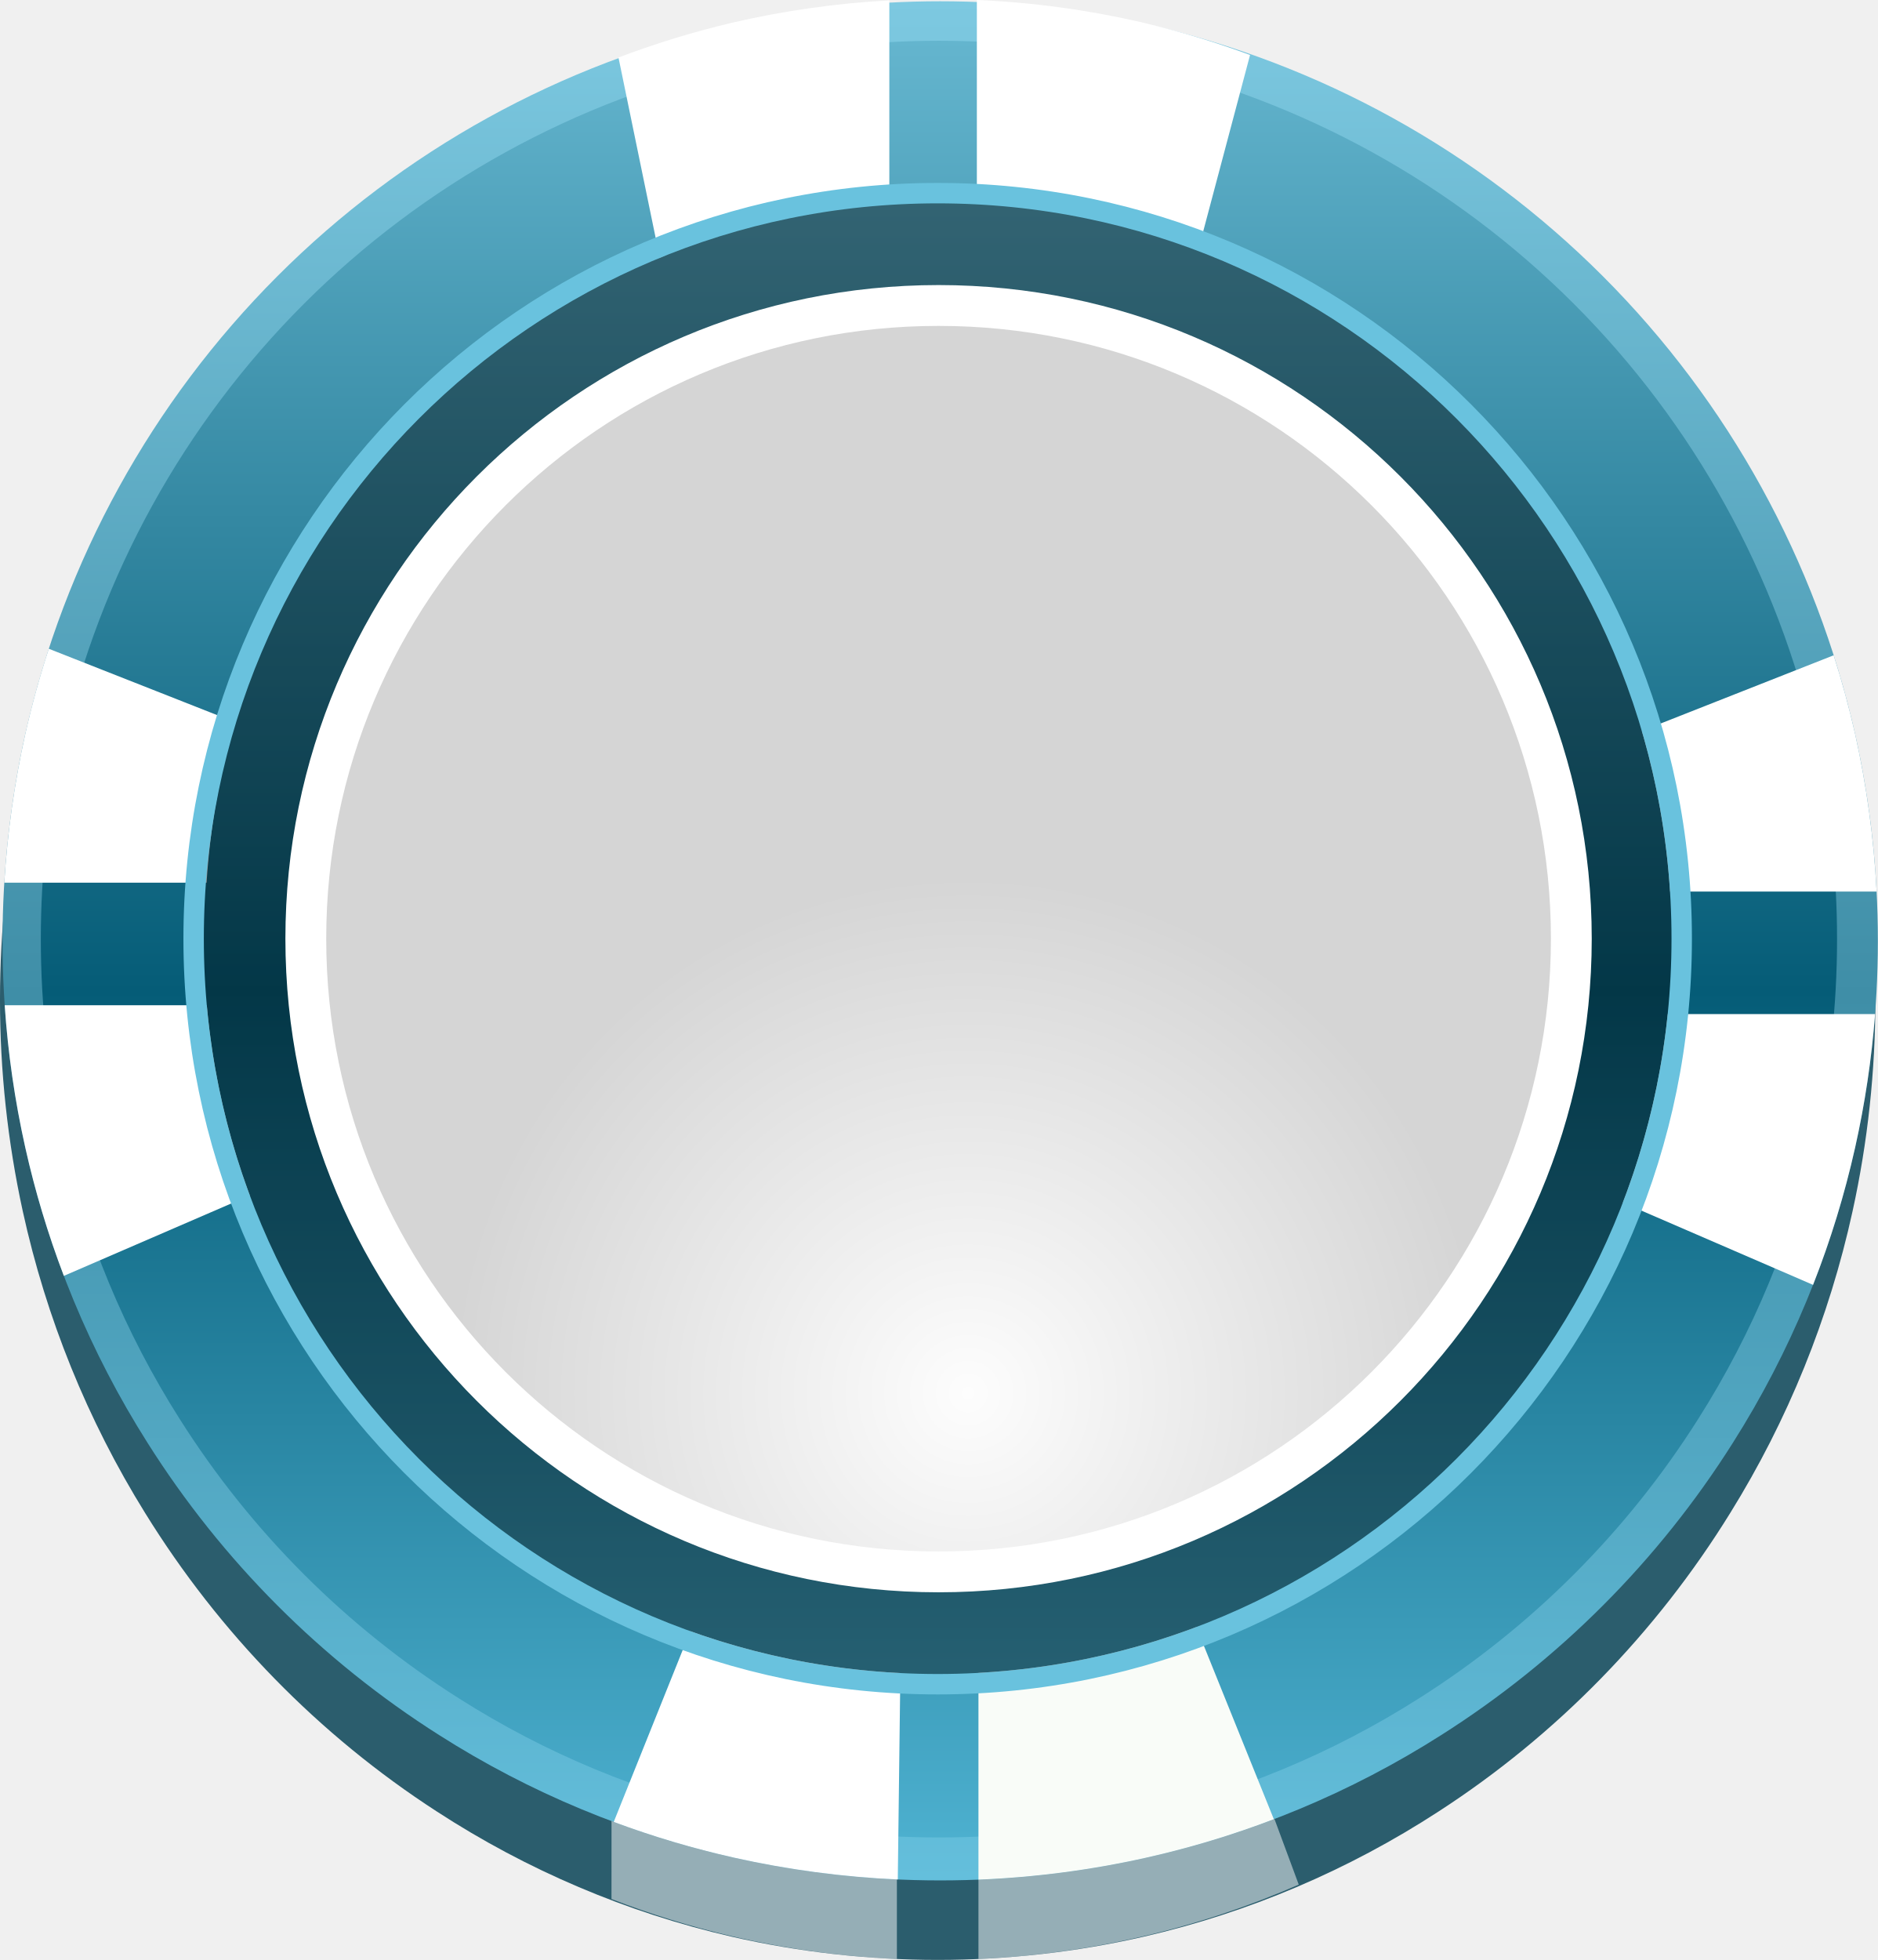
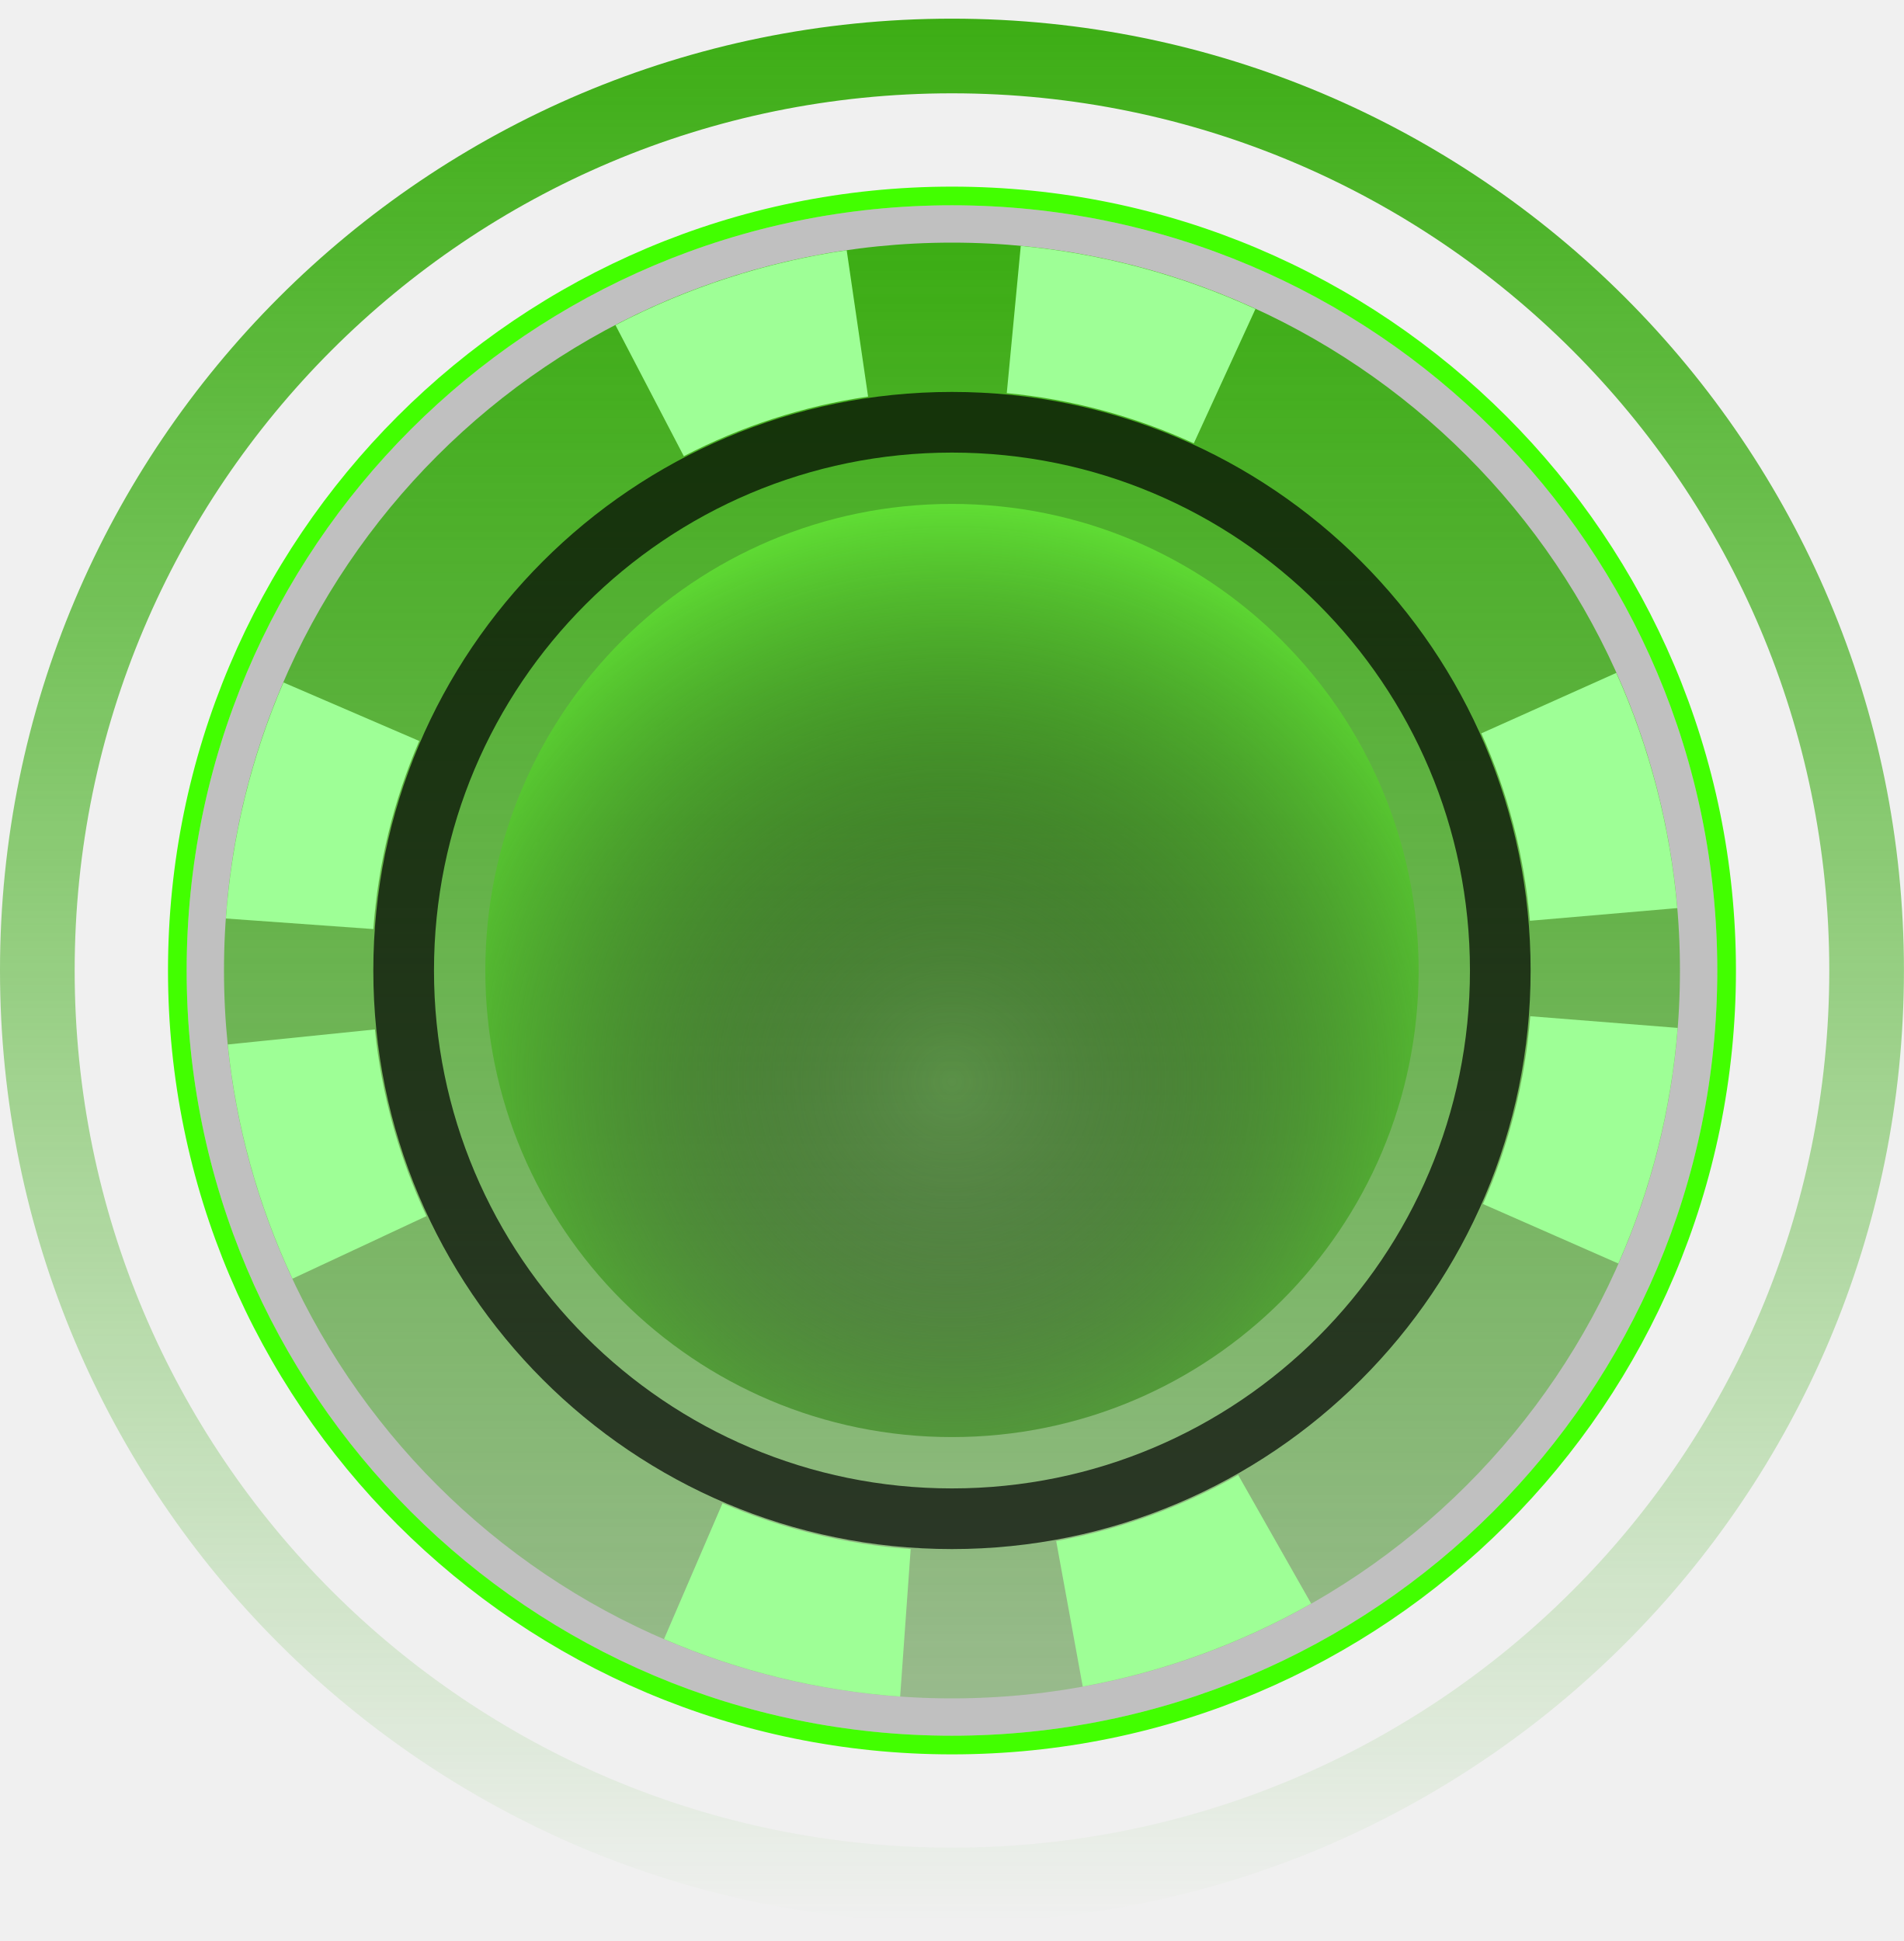
- <svg xmlns="http://www.w3.org/2000/svg" width="46" height="48" viewBox="0 0 46 48" fill="none">
-   <path d="M45.938 24.488C45.94 26.227 45.753 27.961 45.381 29.659C44.807 32.281 43.793 34.782 42.385 37.05C40.563 39.999 38.123 42.496 35.242 44.361C33.026 45.803 30.583 46.84 28.021 47.428C24.694 48.188 21.244 48.188 17.918 47.428C15.356 46.84 12.913 45.803 10.697 44.361C7.816 42.496 5.376 39.999 3.553 37.05C2.145 34.782 1.131 32.281 0.557 29.659C-0.186 26.252 -0.186 22.72 0.557 19.314C1.516 14.977 3.656 11.006 6.728 7.862C9.801 4.718 13.68 2.529 17.918 1.548C21.244 0.788 24.694 0.788 28.021 1.548C32.258 2.53 36.137 4.72 39.209 7.864C42.281 11.008 44.421 14.977 45.381 19.314C45.753 21.012 45.94 22.748 45.938 24.488Z" fill="#2B5D6D" />
-   <path d="M46 23.041C46.001 24.744 45.814 26.441 45.443 28.102C44.869 30.668 43.855 33.116 42.447 35.336C40.624 38.222 38.184 40.666 35.303 42.492C33.087 43.903 30.644 44.918 28.082 45.493C24.756 46.237 21.306 46.237 17.979 45.493C15.417 44.918 12.974 43.903 10.758 42.492C7.877 40.666 5.437 38.222 3.615 35.336C2.207 33.116 1.193 30.668 0.619 28.102C-0.124 24.768 -0.124 21.311 0.619 17.977C1.578 13.732 3.717 9.847 6.79 6.769C9.862 3.692 13.742 1.55 17.979 0.59C21.306 -0.155 24.756 -0.155 28.082 0.59C32.319 1.551 36.198 3.694 39.27 6.771C42.343 9.848 44.483 13.733 45.443 17.977C45.815 19.64 46.001 21.338 46 23.041Z" fill="url(#paint0_linear_10187_103247)" />
-   <path d="M45 22.999C45.001 24.626 44.822 26.249 44.466 27.837C43.916 30.291 42.945 32.631 41.597 34.753C39.851 37.513 37.514 39.85 34.755 41.595C32.632 42.944 30.292 43.915 27.838 44.465C24.652 45.177 21.348 45.177 18.162 44.465C15.708 43.915 13.368 42.944 11.245 41.595C8.486 39.85 6.149 37.513 4.403 34.753C3.055 32.631 2.084 30.291 1.534 27.837C0.822 24.65 0.822 21.345 1.534 18.157C2.452 14.098 4.502 10.383 7.444 7.441C10.387 4.499 14.103 2.45 18.162 1.532C21.348 0.821 24.652 0.821 27.838 1.532C31.896 2.451 35.612 4.5 38.554 7.442C41.497 10.384 43.547 14.099 44.466 18.157C44.822 19.746 45.001 21.37 45 22.999Z" fill="url(#paint1_linear_10187_103247)" />
-   <path fill-rule="evenodd" clip-rule="evenodd" d="M23.968 46.032V47.976C25.328 47.915 26.684 47.728 28.021 47.416C29.32 47.112 30.59 46.689 31.814 46.154L31.219 44.547C30.199 44.937 29.151 45.253 28.082 45.493C26.726 45.797 25.348 45.977 23.968 46.032Z" fill="white" fill-opacity="0.5" />
-   <path fill-rule="evenodd" clip-rule="evenodd" d="M14.98 44.598L14.979 46.507C15.937 46.878 16.918 47.182 17.918 47.416C19.254 47.728 20.61 47.915 21.97 47.976V46.027C20.631 45.965 19.296 45.788 17.979 45.493C16.958 45.264 15.956 44.965 14.98 44.598Z" fill="white" fill-opacity="0.5" />
-   <path fill-rule="evenodd" clip-rule="evenodd" d="M44.917 16.048C45.12 16.681 45.295 17.325 45.443 17.977C45.726 19.246 45.902 20.536 45.969 21.834H40.909C40.823 20.476 40.587 19.159 40.218 17.9L44.917 16.048Z" fill="white" />
-   <path fill-rule="evenodd" clip-rule="evenodd" d="M39.753 29.451C40.312 27.994 40.688 26.446 40.852 24.835H45.932C45.847 25.933 45.684 27.025 45.443 28.102C45.186 29.25 44.841 30.375 44.412 31.466L39.753 29.451Z" fill="white" />
-   <path fill-rule="evenodd" clip-rule="evenodd" d="M23.929 -0.001C25.302 0.058 26.672 0.245 28.021 0.56C28.904 0.77 29.773 1.032 30.621 1.347L29.353 6.12C27.653 5.362 25.831 4.899 23.929 4.781V-0.001Z" fill="white" />
-   <path fill-rule="evenodd" clip-rule="evenodd" d="M21.785 0.01V4.797C19.806 4.948 17.915 5.474 16.162 6.316L15.15 1.408C16.052 1.067 16.976 0.783 17.918 0.56C19.194 0.263 20.488 0.079 21.785 0.01Z" fill="white" />
-   <path fill-rule="evenodd" clip-rule="evenodd" d="M5.066 24.618C5.211 26.242 5.572 27.805 6.12 29.276L1.564 31.246C1.175 30.224 0.858 29.173 0.619 28.102C0.362 26.952 0.194 25.787 0.115 24.618H5.066Z" fill="white" />
-   <path fill-rule="evenodd" clip-rule="evenodd" d="M0.105 21.617C0.18 20.395 0.351 19.178 0.619 17.977C0.778 17.27 0.971 16.573 1.195 15.888L5.751 17.683C5.382 18.943 5.146 20.259 5.06 21.617H0.105Z" fill="white" />
-   <path fill-rule="evenodd" clip-rule="evenodd" d="M23.968 40.968C25.837 40.866 27.63 40.477 29.305 39.846L31.204 44.552C30.189 44.94 29.146 45.254 28.082 45.493C26.726 45.797 25.349 45.976 23.968 46.032V40.968Z" fill="#F9FCF8" />
-   <path fill-rule="evenodd" clip-rule="evenodd" d="M16.909 39.947C18.53 40.528 20.258 40.883 22.055 40.973L21.992 46.028C20.645 45.967 19.303 45.789 17.979 45.493C16.977 45.268 15.993 44.976 15.034 44.618L16.909 39.947Z" fill="white" />
-   <path d="M22.969 41.246C33.036 41.246 41.195 33.071 41.195 22.988C41.195 12.905 33.036 4.73 22.969 4.73C12.903 4.73 4.743 12.905 4.743 22.988C4.743 33.071 12.903 41.246 22.969 41.246Z" fill="black" fill-opacity="0.4" stroke="#69C2DE" stroke-width="0.5" />
-   <path d="M38.491 22.988C38.491 31.552 31.551 38.495 22.991 38.495C14.431 38.495 7.491 31.552 7.491 22.988C7.491 14.423 14.431 7.481 22.991 7.481C31.551 7.481 38.491 14.423 38.491 22.988Z" fill="url(#paint2_radial_10187_103247)" stroke="white" />
+ <svg xmlns="http://www.w3.org/2000/svg" width="51" height="52" viewBox="0 0 51 52" fill="none">
+   <path fill-rule="evenodd" clip-rule="evenodd" d="M2 26C2 38.979 12.521 49.5 25.5 49.5C38.479 49.5 49 38.979 49 26C49 13.021 38.479 2.5 25.5 2.5C12.521 2.5 2 13.021 2 26ZM25.5 0.5C11.417 0.5 0 11.917 0 26C0 40.083 11.417 51.5 25.5 51.5C39.583 51.5 51 40.083 51 26C51 11.917 39.583 0.5 25.5 0.5Z" fill="url(#paint0_linear_10472_18484)" />
+   <path fill-rule="evenodd" clip-rule="evenodd" d="M25.5 47C13.902 47 4.5 37.598 4.5 26C4.5 14.402 13.902 5 25.5 5C37.098 5 46.5 14.402 46.5 26C46.5 37.598 37.098 47 25.5 47ZM25.5 5.5C14.178 5.5 5 14.678 5 26C5 37.322 14.178 46.5 25.5 46.5C36.822 46.5 46 37.322 46 26C46 14.678 36.822 5.5 25.5 5.5Z" fill="#42FF00" />
+   <path d="M5 26C5 14.678 14.178 5.5 25.5 5.5C36.822 5.5 46 14.678 46 26C46 37.322 36.822 46.5 25.5 46.5C14.178 46.5 5 37.322 5 26Z" fill="black" fill-opacity="0.2" />
+   <path d="M6 26C6 15.23 14.73 6.5 25.5 6.5C36.27 6.5 45 15.23 45 26C45 36.77 36.27 45.5 25.5 45.5C14.73 45.5 6 36.77 6 26Z" fill="url(#paint1_linear_10472_18484)" />
+   <path d="M41 26C41 17.44 34.06 10.5 25.5 10.5C16.94 10.5 10 17.44 10 26C10 34.56 16.94 41.5 25.5 41.5C34.06 41.5 41 34.56 41 26ZM11.625 26C11.625 18.337 17.837 12.125 25.5 12.125C33.163 12.125 39.375 18.337 39.375 26C39.375 33.663 33.163 39.875 25.5 39.875C17.837 39.875 11.625 33.663 11.625 26Z" fill="black" fill-opacity="0.7" />
+   <circle cx="12.5" cy="12.5" r="12.5" transform="matrix(1 0 0 -1 13 38.5)" fill="url(#paint2_radial_10472_18484)" />
+   <path fill-rule="evenodd" clip-rule="evenodd" d="M27.343 6.588C29.518 6.794 31.643 7.365 33.63 8.276L31.978 11.877C30.395 11.151 28.702 10.696 26.968 10.532L27.343 6.588ZM35.122 42.961C33.221 44.039 31.153 44.791 29.003 45.183L28.292 41.286C30.005 40.973 31.653 40.375 33.167 39.516L35.122 42.961ZM17.787 43.911C19.794 44.775 21.932 45.296 24.112 45.451L24.394 41.5C22.657 41.376 20.953 40.961 19.354 40.272L17.787 43.911ZM16.486 8.709C18.424 7.699 20.518 7.021 22.68 6.705L23.253 10.625C21.53 10.877 19.862 11.416 18.317 12.221L16.486 8.709ZM6.101 27.982C6.323 30.156 6.909 32.277 7.834 34.257L11.423 32.58C10.686 31.002 10.219 29.312 10.042 27.579L6.101 27.982ZM6.05 24.607C6.206 22.427 6.727 20.29 7.592 18.283L11.23 19.851C10.541 21.45 10.126 23.153 10.001 24.89L6.05 24.607ZM44.939 27.538C44.767 29.716 44.23 31.85 43.35 33.85L39.724 32.256C40.425 30.662 40.853 28.961 40.99 27.225L44.939 27.538ZM44.928 24.328C44.741 22.151 44.189 20.021 43.295 18.027L39.68 19.647C40.392 21.236 40.832 22.933 40.981 24.668L44.928 24.328Z" fill="#9EFF96" />
  <defs>
-     <linearGradient id="paint0_linear_10187_103247" x1="23.031" y1="0.031" x2="23.031" y2="46.051" gradientUnits="userSpaceOnUse">
-       <stop stop-color="#7DC9E1" />
-       <stop offset="0.529" stop-color="#3F8EA7" />
-       <stop offset="1" stop-color="#64BFDC" />
+     <linearGradient id="paint0_linear_10472_18484" x1="25.5" y1="0.5" x2="25.5" y2="51.5" gradientUnits="userSpaceOnUse">
+       <stop stop-color="#3CAD14" />
+       <stop offset="1" stop-color="#3CAD14" stop-opacity="0" />
    </linearGradient>
-     <linearGradient id="paint1_linear_10187_103247" x1="23" y1="0.999" x2="23" y2="44.999" gradientUnits="userSpaceOnUse">
-       <stop stop-color="#64B5CE" />
-       <stop offset="0.529" stop-color="#055C77" />
-       <stop offset="1" stop-color="#4CAFCE" />
+     <linearGradient id="paint1_linear_10472_18484" x1="24.407" y1="6.5" x2="24.407" y2="45.5" gradientUnits="userSpaceOnUse">
+       <stop stop-color="#3CAD14" />
+       <stop offset="1" stop-color="#3CAD14" stop-opacity="0.3" />
    </linearGradient>
-     <radialGradient id="paint2_radial_10187_103247" cx="0" cy="0" r="1" gradientUnits="userSpaceOnUse" gradientTransform="translate(23.7151 34.0958) rotate(90) scale(15.3155 15.3089)">
-       <stop stop-color="#FDFDFD" />
-       <stop offset="0.825" stop-color="#D5D5D5" />
+     <radialGradient id="paint2_radial_10472_18484" cx="0" cy="0" r="1" gradientUnits="userSpaceOnUse" gradientTransform="translate(12.5 9.52285) rotate(90) scale(15.4772)">
+       <stop stop-opacity="0.2" />
+       <stop offset="1" stop-color="#60DE34" />
    </radialGradient>
  </defs>
</svg>
